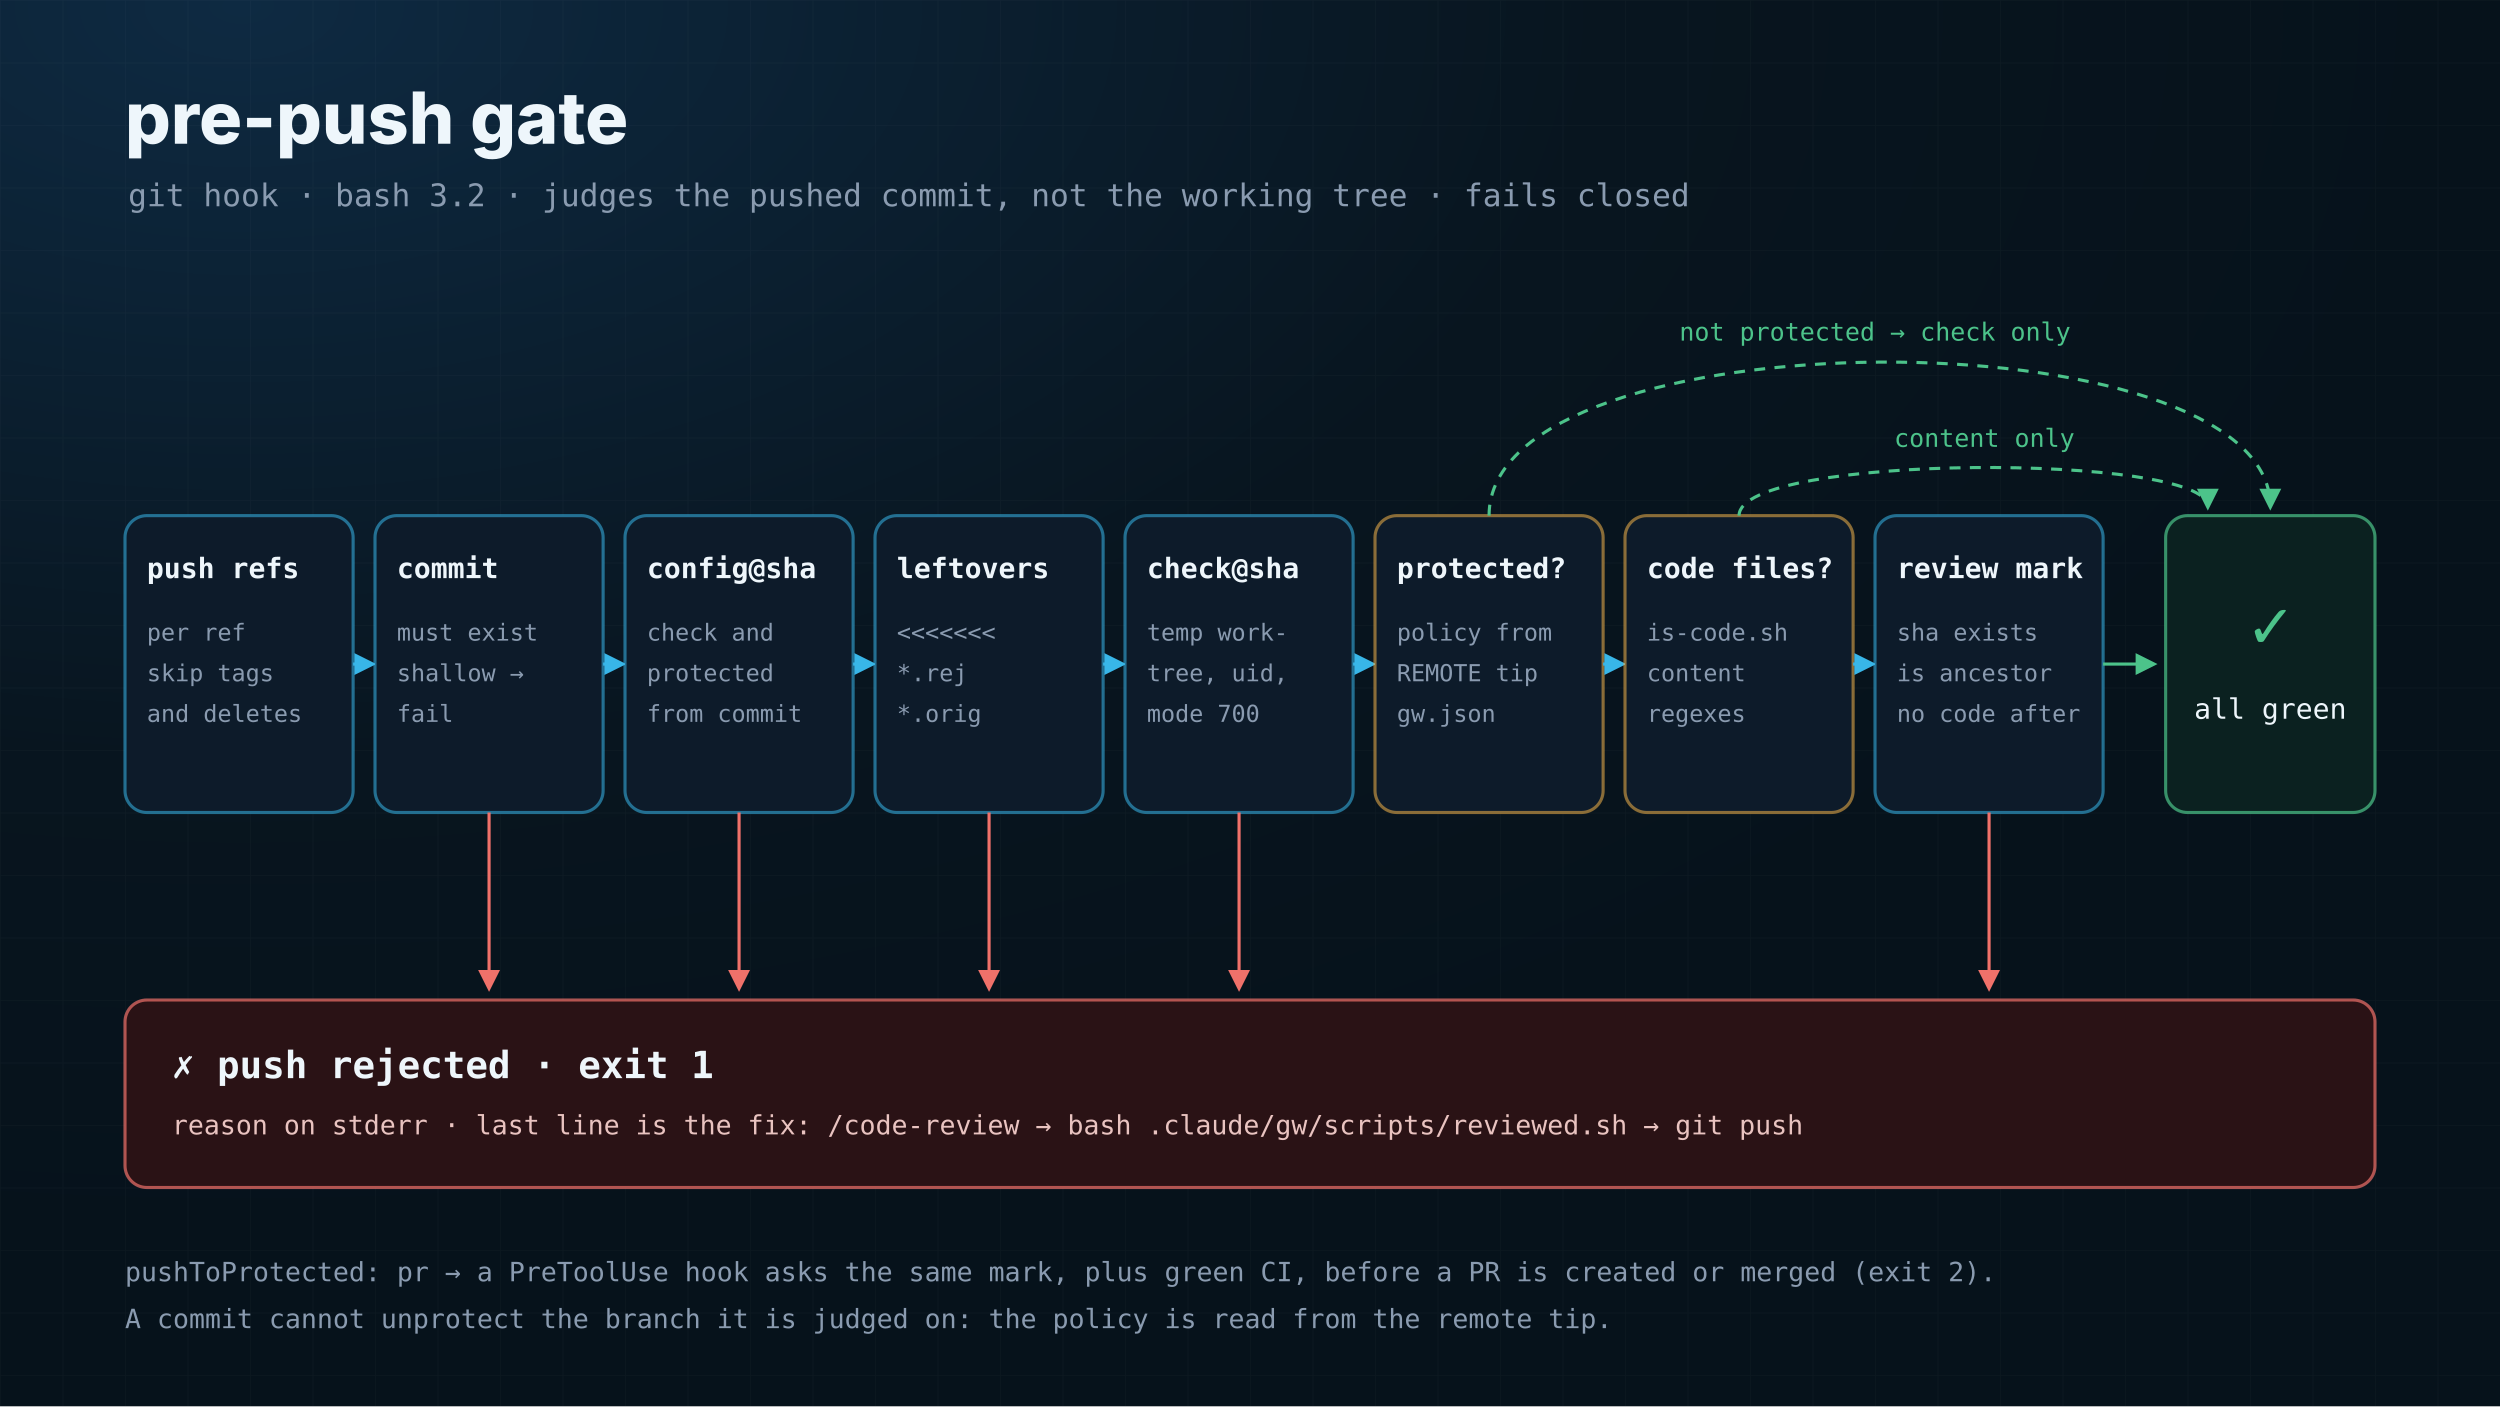
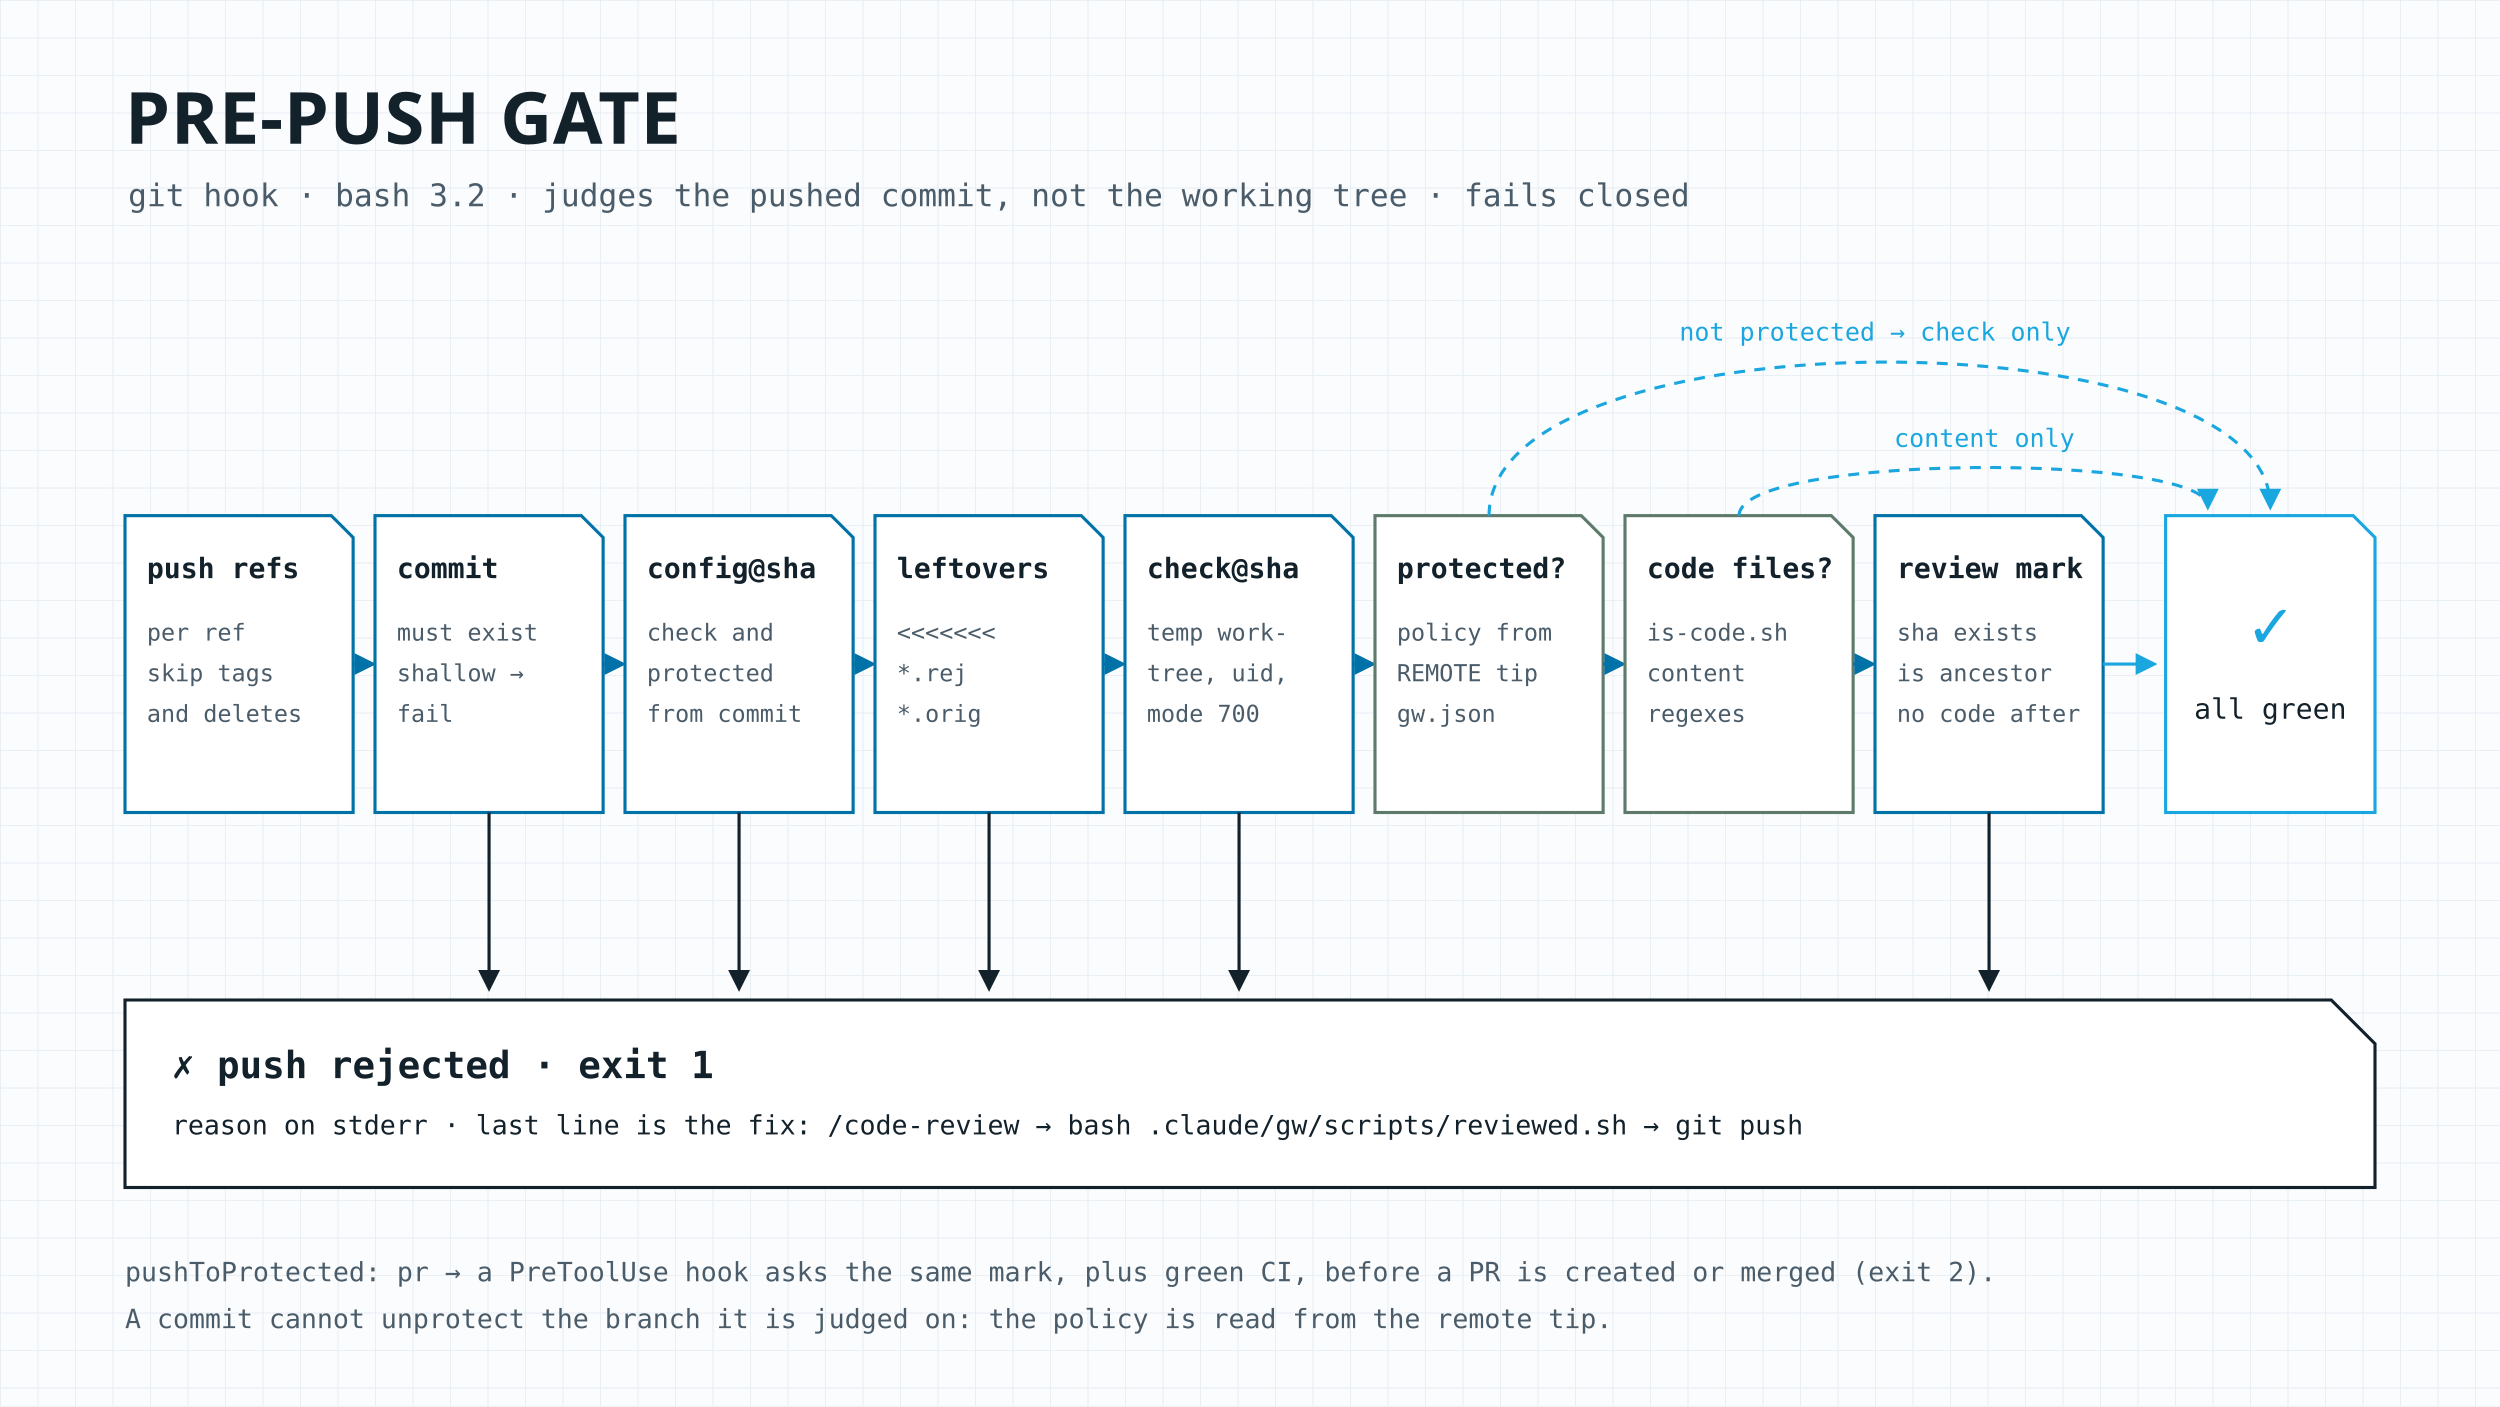
<svg xmlns="http://www.w3.org/2000/svg" width="1600" height="900" viewBox="0 0 1600 900">
  <defs>
-     <radialGradient id="fondo" cx="0.1" cy="0" r="0.9">
-       <stop offset="0" stop-color="#0e2a42" />
-       <stop offset="0.6" stop-color="#08151f" />
-       <stop offset="1" stop-color="#06121b" />
-     </radialGradient>
-     <pattern id="rejilla" width="40" height="40" patternUnits="userSpaceOnUse">
-       <path d="M40 0H0V40" fill="none" stroke="#ffffff" stroke-opacity="0.025" />
+     <pattern id="rejilla" width="24" height="24" patternUnits="userSpaceOnUse">
+       <path d="M24 0H0V24" fill="none" stroke="#e3edf3" stroke-width="1" />
    </pattern>
    <marker id="fa" viewBox="0 0 10 10" refX="8" refY="5" markerWidth="7" markerHeight="7" orient="auto">
-       <path d="M0 0L10 5L0 10z" fill="#38b6e8" />
+       <path d="M0 0L10 5L0 10z" fill="#0072a8" />
    </marker>
    <marker id="fg" viewBox="0 0 10 10" refX="8" refY="5" markerWidth="7" markerHeight="7" orient="auto">
-       <path d="M0 0L10 5L0 10z" fill="#8a9bb0" />
+       <path d="M0 0L10 5L0 10z" fill="#4a5c69" />
    </marker>
    <marker id="fo" viewBox="0 0 10 10" refX="8" refY="5" markerWidth="7" markerHeight="7" orient="auto">
-       <path d="M0 0L10 5L0 10z" fill="#4cc38a" />
+       <path d="M0 0L10 5L0 10z" fill="#1aa6df" />
    </marker>
    <marker id="fk" viewBox="0 0 10 10" refX="8" refY="5" markerWidth="7" markerHeight="7" orient="auto">
-       <path d="M0 0L10 5L0 10z" fill="#f0716a" />
+       <path d="M0 0L10 5L0 10z" fill="#13212b" />
    </marker>
    <marker id="fm" viewBox="0 0 10 10" refX="8" refY="5" markerWidth="7" markerHeight="7" orient="auto">
-       <path d="M0 0L10 5L0 10z" fill="#f2b34a" />
+       <path d="M0 0L10 5L0 10z" fill="#5d7a6a" />
    </marker>
  </defs>
  <style>
-   .t { font-family: Inter, sans-serif; font-weight: 800; }
-   .s { font-family: Inter, sans-serif; font-weight: 600; }
-   .m { font-family: 'DejaVu Sans Mono', monospace; }
+   .t { font-family: 'Big Shoulders Display Variable', 'Big Shoulders Display', sans-serif; font-weight: 800; letter-spacing: 0.01em; }
+   .s { font-family: 'Literata Variable', Literata, serif; font-weight: 600; }
+   .m { font-family: 'JetBrains Mono Variable', 'JetBrains Mono', monospace; }
</style>
-   <rect width="1600" height="900" fill="url(#fondo)" />
+   <rect width="1600" height="900" fill="#fbfcfd" />
  <rect width="1600" height="900" fill="url(#rejilla)" />
-   <text x="80" y="92" class="t" font-size="46" fill="#eef6fb" text-anchor="start">pre-push gate</text>
-   <text x="82" y="132" class="m" font-size="20" fill="#8a9bb0" text-anchor="start">git hook · bash 3.2 · judges the pushed commit, not the working tree · fails closed</text>
-   <rect x="80" y="330" width="146" height="190" rx="14" fill="#0d1b2a" stroke="#38b6e8" stroke-opacity="0.55" stroke-width="2" />
-   <text x="94" y="370" class="m" font-size="18" fill="#eef6fb" font-weight="bold" text-anchor="start">push refs</text>
-   <text x="94" y="410" class="m" font-size="15" fill="#8a9bb0" text-anchor="start">per ref</text>
-   <text x="94" y="436" class="m" font-size="15" fill="#8a9bb0" text-anchor="start">skip tags</text>
-   <text x="94" y="462" class="m" font-size="15" fill="#8a9bb0" text-anchor="start">and deletes</text>
-   <path d="M226 425H238" fill="none" stroke="#38b6e8" stroke-width="2" marker-end="url(#fa)" />
-   <rect x="240" y="330" width="146" height="190" rx="14" fill="#0d1b2a" stroke="#38b6e8" stroke-opacity="0.55" stroke-width="2" />
-   <text x="254" y="370" class="m" font-size="18" fill="#eef6fb" font-weight="bold" text-anchor="start">commit</text>
-   <text x="254" y="410" class="m" font-size="15" fill="#8a9bb0" text-anchor="start">must exist</text>
-   <text x="254" y="436" class="m" font-size="15" fill="#8a9bb0" text-anchor="start">shallow →</text>
-   <text x="254" y="462" class="m" font-size="15" fill="#8a9bb0" text-anchor="start">fail</text>
-   <path d="M386 425H398" fill="none" stroke="#38b6e8" stroke-width="2" marker-end="url(#fa)" />
-   <path d="M313.0 520V632" fill="none" stroke="#f0716a" stroke-width="2" marker-end="url(#fk)" />
-   <rect x="400" y="330" width="146" height="190" rx="14" fill="#0d1b2a" stroke="#38b6e8" stroke-opacity="0.55" stroke-width="2" />
-   <text x="414" y="370" class="m" font-size="18" fill="#eef6fb" font-weight="bold" text-anchor="start">config@sha</text>
-   <text x="414" y="410" class="m" font-size="15" fill="#8a9bb0" text-anchor="start">check and</text>
-   <text x="414" y="436" class="m" font-size="15" fill="#8a9bb0" text-anchor="start">protected</text>
-   <text x="414" y="462" class="m" font-size="15" fill="#8a9bb0" text-anchor="start">from commit</text>
-   <path d="M546 425H558" fill="none" stroke="#38b6e8" stroke-width="2" marker-end="url(#fa)" />
-   <path d="M473.0 520V632" fill="none" stroke="#f0716a" stroke-width="2" marker-end="url(#fk)" />
-   <rect x="560" y="330" width="146" height="190" rx="14" fill="#0d1b2a" stroke="#38b6e8" stroke-opacity="0.55" stroke-width="2" />
-   <text x="574" y="370" class="m" font-size="18" fill="#eef6fb" font-weight="bold" text-anchor="start">leftovers</text>
-   <text x="574" y="410" class="m" font-size="15" fill="#8a9bb0" text-anchor="start">&lt;&lt;&lt;&lt;&lt;&lt;&lt;</text>
-   <text x="574" y="436" class="m" font-size="15" fill="#8a9bb0" text-anchor="start">*.rej</text>
-   <text x="574" y="462" class="m" font-size="15" fill="#8a9bb0" text-anchor="start">*.orig</text>
-   <path d="M706 425H718" fill="none" stroke="#38b6e8" stroke-width="2" marker-end="url(#fa)" />
-   <path d="M633.0 520V632" fill="none" stroke="#f0716a" stroke-width="2" marker-end="url(#fk)" />
-   <rect x="720" y="330" width="146" height="190" rx="14" fill="#0d1b2a" stroke="#38b6e8" stroke-opacity="0.55" stroke-width="2" />
-   <text x="734" y="370" class="m" font-size="18" fill="#eef6fb" font-weight="bold" text-anchor="start">check@sha</text>
-   <text x="734" y="410" class="m" font-size="15" fill="#8a9bb0" text-anchor="start">temp work-</text>
-   <text x="734" y="436" class="m" font-size="15" fill="#8a9bb0" text-anchor="start">tree, uid,</text>
-   <text x="734" y="462" class="m" font-size="15" fill="#8a9bb0" text-anchor="start">mode 700</text>
-   <path d="M866 425H878" fill="none" stroke="#38b6e8" stroke-width="2" marker-end="url(#fa)" />
-   <path d="M793.0 520V632" fill="none" stroke="#f0716a" stroke-width="2" marker-end="url(#fk)" />
-   <rect x="880" y="330" width="146" height="190" rx="14" fill="#0d1b2a" stroke="#f2b34a" stroke-opacity="0.55" stroke-width="2" />
-   <text x="894" y="370" class="m" font-size="18" fill="#eef6fb" font-weight="bold" text-anchor="start">protected?</text>
-   <text x="894" y="410" class="m" font-size="15" fill="#8a9bb0" text-anchor="start">policy from</text>
-   <text x="894" y="436" class="m" font-size="15" fill="#8a9bb0" text-anchor="start">REMOTE tip</text>
-   <text x="894" y="462" class="m" font-size="15" fill="#8a9bb0" text-anchor="start">gw.json</text>
-   <path d="M1026 425H1038" fill="none" stroke="#38b6e8" stroke-width="2" marker-end="url(#fa)" />
-   <rect x="1040" y="330" width="146" height="190" rx="14" fill="#0d1b2a" stroke="#f2b34a" stroke-opacity="0.55" stroke-width="2" />
-   <text x="1054" y="370" class="m" font-size="18" fill="#eef6fb" font-weight="bold" text-anchor="start">code files?</text>
-   <text x="1054" y="410" class="m" font-size="15" fill="#8a9bb0" text-anchor="start">is-code.sh</text>
-   <text x="1054" y="436" class="m" font-size="15" fill="#8a9bb0" text-anchor="start">content</text>
-   <text x="1054" y="462" class="m" font-size="15" fill="#8a9bb0" text-anchor="start">regexes</text>
-   <path d="M1186 425H1198" fill="none" stroke="#38b6e8" stroke-width="2" marker-end="url(#fa)" />
-   <rect x="1200" y="330" width="146" height="190" rx="14" fill="#0d1b2a" stroke="#38b6e8" stroke-opacity="0.55" stroke-width="2" />
-   <text x="1214" y="370" class="m" font-size="18" fill="#eef6fb" font-weight="bold" text-anchor="start">review mark</text>
-   <text x="1214" y="410" class="m" font-size="15" fill="#8a9bb0" text-anchor="start">sha exists</text>
-   <text x="1214" y="436" class="m" font-size="15" fill="#8a9bb0" text-anchor="start">is ancestor</text>
-   <text x="1214" y="462" class="m" font-size="15" fill="#8a9bb0" text-anchor="start">no code after</text>
-   <path d="M1273.0 520V632" fill="none" stroke="#f0716a" stroke-width="2" marker-end="url(#fk)" />
-   <rect x="1386" y="330" width="134" height="190" rx="14" fill="#0b2120" stroke="#4cc38a" stroke-opacity="0.7" stroke-width="2" />
-   <text x="1453.0" y="415" class="m" font-size="44" fill="#4cc38a" font-weight="bold" text-anchor="middle">✓</text>
-   <text x="1453.0" y="460" class="m" font-size="18" fill="#eef6fb" text-anchor="middle">all green</text>
-   <path d="M1346 425H1378" fill="none" stroke="#4cc38a" stroke-width="2" marker-end="url(#fo)" />
-   <path d="M953.0 330C953.0 200 1453.0 200 1453.0 324" fill="none" stroke="#4cc38a" stroke-width="2" stroke-dasharray="7 6" marker-end="url(#fo)" />
-   <text x="1200" y="218" class="m" font-size="16" fill="#4cc38a" text-anchor="middle">not protected → check only</text>
-   <path d="M1113.0 330C1113.0 290 1413.0 290 1413.0 324" fill="none" stroke="#4cc38a" stroke-width="2" stroke-dasharray="7 6" marker-end="url(#fo)" />
-   <text x="1270" y="286" class="m" font-size="16" fill="#4cc38a" text-anchor="middle">content only</text>
-   <rect x="80" y="640" width="1440" height="120" rx="14" fill="#2a1215" stroke="#f0716a" stroke-opacity="0.7" stroke-width="2" />
-   <text x="110" y="690" class="m" font-size="24" fill="#eef6fb" font-weight="bold" text-anchor="start">✗ push rejected · exit 1</text>
-   <text x="110" y="726" class="m" font-size="17" fill="#e9c3c0" text-anchor="start">reason on stderr · last line is the fix:  /code-review → bash .claude/gw/scripts/reviewed.sh → git push</text>
-   <text x="80" y="820" class="m" font-size="17" fill="#8a9bb0" text-anchor="start">pushToProtected: pr → a PreToolUse hook asks the same mark, plus green CI, before a PR is created or merged (exit 2).</text>
-   <text x="80" y="850" class="m" font-size="17" fill="#8a9bb0" text-anchor="start">A commit cannot unprotect the branch it is judged on: the policy is read from the remote tip.</text>
+   <text x="80" y="92" class="t" font-size="46" fill="#13212b" text-anchor="start">PRE-PUSH GATE</text>
+   <text x="82" y="132" class="m" font-size="20" fill="#4a5c69" text-anchor="start">git hook · bash 3.2 · judges the pushed commit, not the working tree · fails closed</text>
+   <path d="M80 330H212L226 344V520H80Z" fill="#ffffff" stroke="#0072a8" stroke-width="2" />
+   <text x="94" y="370" class="m" font-size="18" fill="#13212b" font-weight="bold" text-anchor="start">push refs</text>
+   <text x="94" y="410" class="m" font-size="15" fill="#4a5c69" text-anchor="start">per ref</text>
+   <text x="94" y="436" class="m" font-size="15" fill="#4a5c69" text-anchor="start">skip tags</text>
+   <text x="94" y="462" class="m" font-size="15" fill="#4a5c69" text-anchor="start">and deletes</text>
+   <path d="M226 425H238" fill="none" stroke="#0072a8" stroke-width="2" marker-end="url(#fa)" />
+   <path d="M240 330H372L386 344V520H240Z" fill="#ffffff" stroke="#0072a8" stroke-width="2" />
+   <text x="254" y="370" class="m" font-size="18" fill="#13212b" font-weight="bold" text-anchor="start">commit</text>
+   <text x="254" y="410" class="m" font-size="15" fill="#4a5c69" text-anchor="start">must exist</text>
+   <text x="254" y="436" class="m" font-size="15" fill="#4a5c69" text-anchor="start">shallow →</text>
+   <text x="254" y="462" class="m" font-size="15" fill="#4a5c69" text-anchor="start">fail</text>
+   <path d="M386 425H398" fill="none" stroke="#0072a8" stroke-width="2" marker-end="url(#fa)" />
+   <path d="M313.0 520V632" fill="none" stroke="#13212b" stroke-width="2" marker-end="url(#fk)" />
+   <path d="M400 330H532L546 344V520H400Z" fill="#ffffff" stroke="#0072a8" stroke-width="2" />
+   <text x="414" y="370" class="m" font-size="18" fill="#13212b" font-weight="bold" text-anchor="start">config@sha</text>
+   <text x="414" y="410" class="m" font-size="15" fill="#4a5c69" text-anchor="start">check and</text>
+   <text x="414" y="436" class="m" font-size="15" fill="#4a5c69" text-anchor="start">protected</text>
+   <text x="414" y="462" class="m" font-size="15" fill="#4a5c69" text-anchor="start">from commit</text>
+   <path d="M546 425H558" fill="none" stroke="#0072a8" stroke-width="2" marker-end="url(#fa)" />
+   <path d="M473.0 520V632" fill="none" stroke="#13212b" stroke-width="2" marker-end="url(#fk)" />
+   <path d="M560 330H692L706 344V520H560Z" fill="#ffffff" stroke="#0072a8" stroke-width="2" />
+   <text x="574" y="370" class="m" font-size="18" fill="#13212b" font-weight="bold" text-anchor="start">leftovers</text>
+   <text x="574" y="410" class="m" font-size="15" fill="#4a5c69" text-anchor="start">&lt;&lt;&lt;&lt;&lt;&lt;&lt;</text>
+   <text x="574" y="436" class="m" font-size="15" fill="#4a5c69" text-anchor="start">*.rej</text>
+   <text x="574" y="462" class="m" font-size="15" fill="#4a5c69" text-anchor="start">*.orig</text>
+   <path d="M706 425H718" fill="none" stroke="#0072a8" stroke-width="2" marker-end="url(#fa)" />
+   <path d="M633.0 520V632" fill="none" stroke="#13212b" stroke-width="2" marker-end="url(#fk)" />
+   <path d="M720 330H852L866 344V520H720Z" fill="#ffffff" stroke="#0072a8" stroke-width="2" />
+   <text x="734" y="370" class="m" font-size="18" fill="#13212b" font-weight="bold" text-anchor="start">check@sha</text>
+   <text x="734" y="410" class="m" font-size="15" fill="#4a5c69" text-anchor="start">temp work-</text>
+   <text x="734" y="436" class="m" font-size="15" fill="#4a5c69" text-anchor="start">tree, uid,</text>
+   <text x="734" y="462" class="m" font-size="15" fill="#4a5c69" text-anchor="start">mode 700</text>
+   <path d="M866 425H878" fill="none" stroke="#0072a8" stroke-width="2" marker-end="url(#fa)" />
+   <path d="M793.0 520V632" fill="none" stroke="#13212b" stroke-width="2" marker-end="url(#fk)" />
+   <path d="M880 330H1012L1026 344V520H880Z" fill="#ffffff" stroke="#5d7a6a" stroke-width="2" />
+   <text x="894" y="370" class="m" font-size="18" fill="#13212b" font-weight="bold" text-anchor="start">protected?</text>
+   <text x="894" y="410" class="m" font-size="15" fill="#4a5c69" text-anchor="start">policy from</text>
+   <text x="894" y="436" class="m" font-size="15" fill="#4a5c69" text-anchor="start">REMOTE tip</text>
+   <text x="894" y="462" class="m" font-size="15" fill="#4a5c69" text-anchor="start">gw.json</text>
+   <path d="M1026 425H1038" fill="none" stroke="#0072a8" stroke-width="2" marker-end="url(#fa)" />
+   <path d="M1040 330H1172L1186 344V520H1040Z" fill="#ffffff" stroke="#5d7a6a" stroke-width="2" />
+   <text x="1054" y="370" class="m" font-size="18" fill="#13212b" font-weight="bold" text-anchor="start">code files?</text>
+   <text x="1054" y="410" class="m" font-size="15" fill="#4a5c69" text-anchor="start">is-code.sh</text>
+   <text x="1054" y="436" class="m" font-size="15" fill="#4a5c69" text-anchor="start">content</text>
+   <text x="1054" y="462" class="m" font-size="15" fill="#4a5c69" text-anchor="start">regexes</text>
+   <path d="M1186 425H1198" fill="none" stroke="#0072a8" stroke-width="2" marker-end="url(#fa)" />
+   <path d="M1200 330H1332L1346 344V520H1200Z" fill="#ffffff" stroke="#0072a8" stroke-width="2" />
+   <text x="1214" y="370" class="m" font-size="18" fill="#13212b" font-weight="bold" text-anchor="start">review mark</text>
+   <text x="1214" y="410" class="m" font-size="15" fill="#4a5c69" text-anchor="start">sha exists</text>
+   <text x="1214" y="436" class="m" font-size="15" fill="#4a5c69" text-anchor="start">is ancestor</text>
+   <text x="1214" y="462" class="m" font-size="15" fill="#4a5c69" text-anchor="start">no code after</text>
+   <path d="M1273.0 520V632" fill="none" stroke="#13212b" stroke-width="2" marker-end="url(#fk)" />
+   <path d="M1386 330H1506L1520 344V520H1386Z" fill="#ffffff" stroke="#1aa6df" stroke-width="2" />
+   <text x="1453.0" y="415" class="m" font-size="44" fill="#1aa6df" font-weight="bold" text-anchor="middle">✓</text>
+   <text x="1453.0" y="460" class="m" font-size="18" fill="#13212b" text-anchor="middle">all green</text>
+   <path d="M1346 425H1378" fill="none" stroke="#1aa6df" stroke-width="2" marker-end="url(#fo)" />
+   <path d="M953.0 330C953.0 200 1453.0 200 1453.0 324" fill="none" stroke="#1aa6df" stroke-width="2" stroke-dasharray="7 6" marker-end="url(#fo)" />
+   <text x="1200" y="218" class="m" font-size="16" fill="#1aa6df" text-anchor="middle">not protected → check only</text>
+   <path d="M1113.0 330C1113.0 290 1413.0 290 1413.0 324" fill="none" stroke="#1aa6df" stroke-width="2" stroke-dasharray="7 6" marker-end="url(#fo)" />
+   <text x="1270" y="286" class="m" font-size="16" fill="#1aa6df" text-anchor="middle">content only</text>
+   <path d="M80 640H1492L1520 668V760H80Z" fill="#ffffff" stroke="#13212b" stroke-width="2" />
+   <text x="110" y="690" class="m" font-size="24" fill="#13212b" font-weight="bold" text-anchor="start">✗ push rejected · exit 1</text>
+   <text x="110" y="726" class="m" font-size="17" fill="#13212b" text-anchor="start">reason on stderr · last line is the fix:  /code-review → bash .claude/gw/scripts/reviewed.sh → git push</text>
+   <text x="80" y="820" class="m" font-size="17" fill="#4a5c69" text-anchor="start">pushToProtected: pr → a PreToolUse hook asks the same mark, plus green CI, before a PR is created or merged (exit 2).</text>
+   <text x="80" y="850" class="m" font-size="17" fill="#4a5c69" text-anchor="start">A commit cannot unprotect the branch it is judged on: the policy is read from the remote tip.</text>
</svg>
